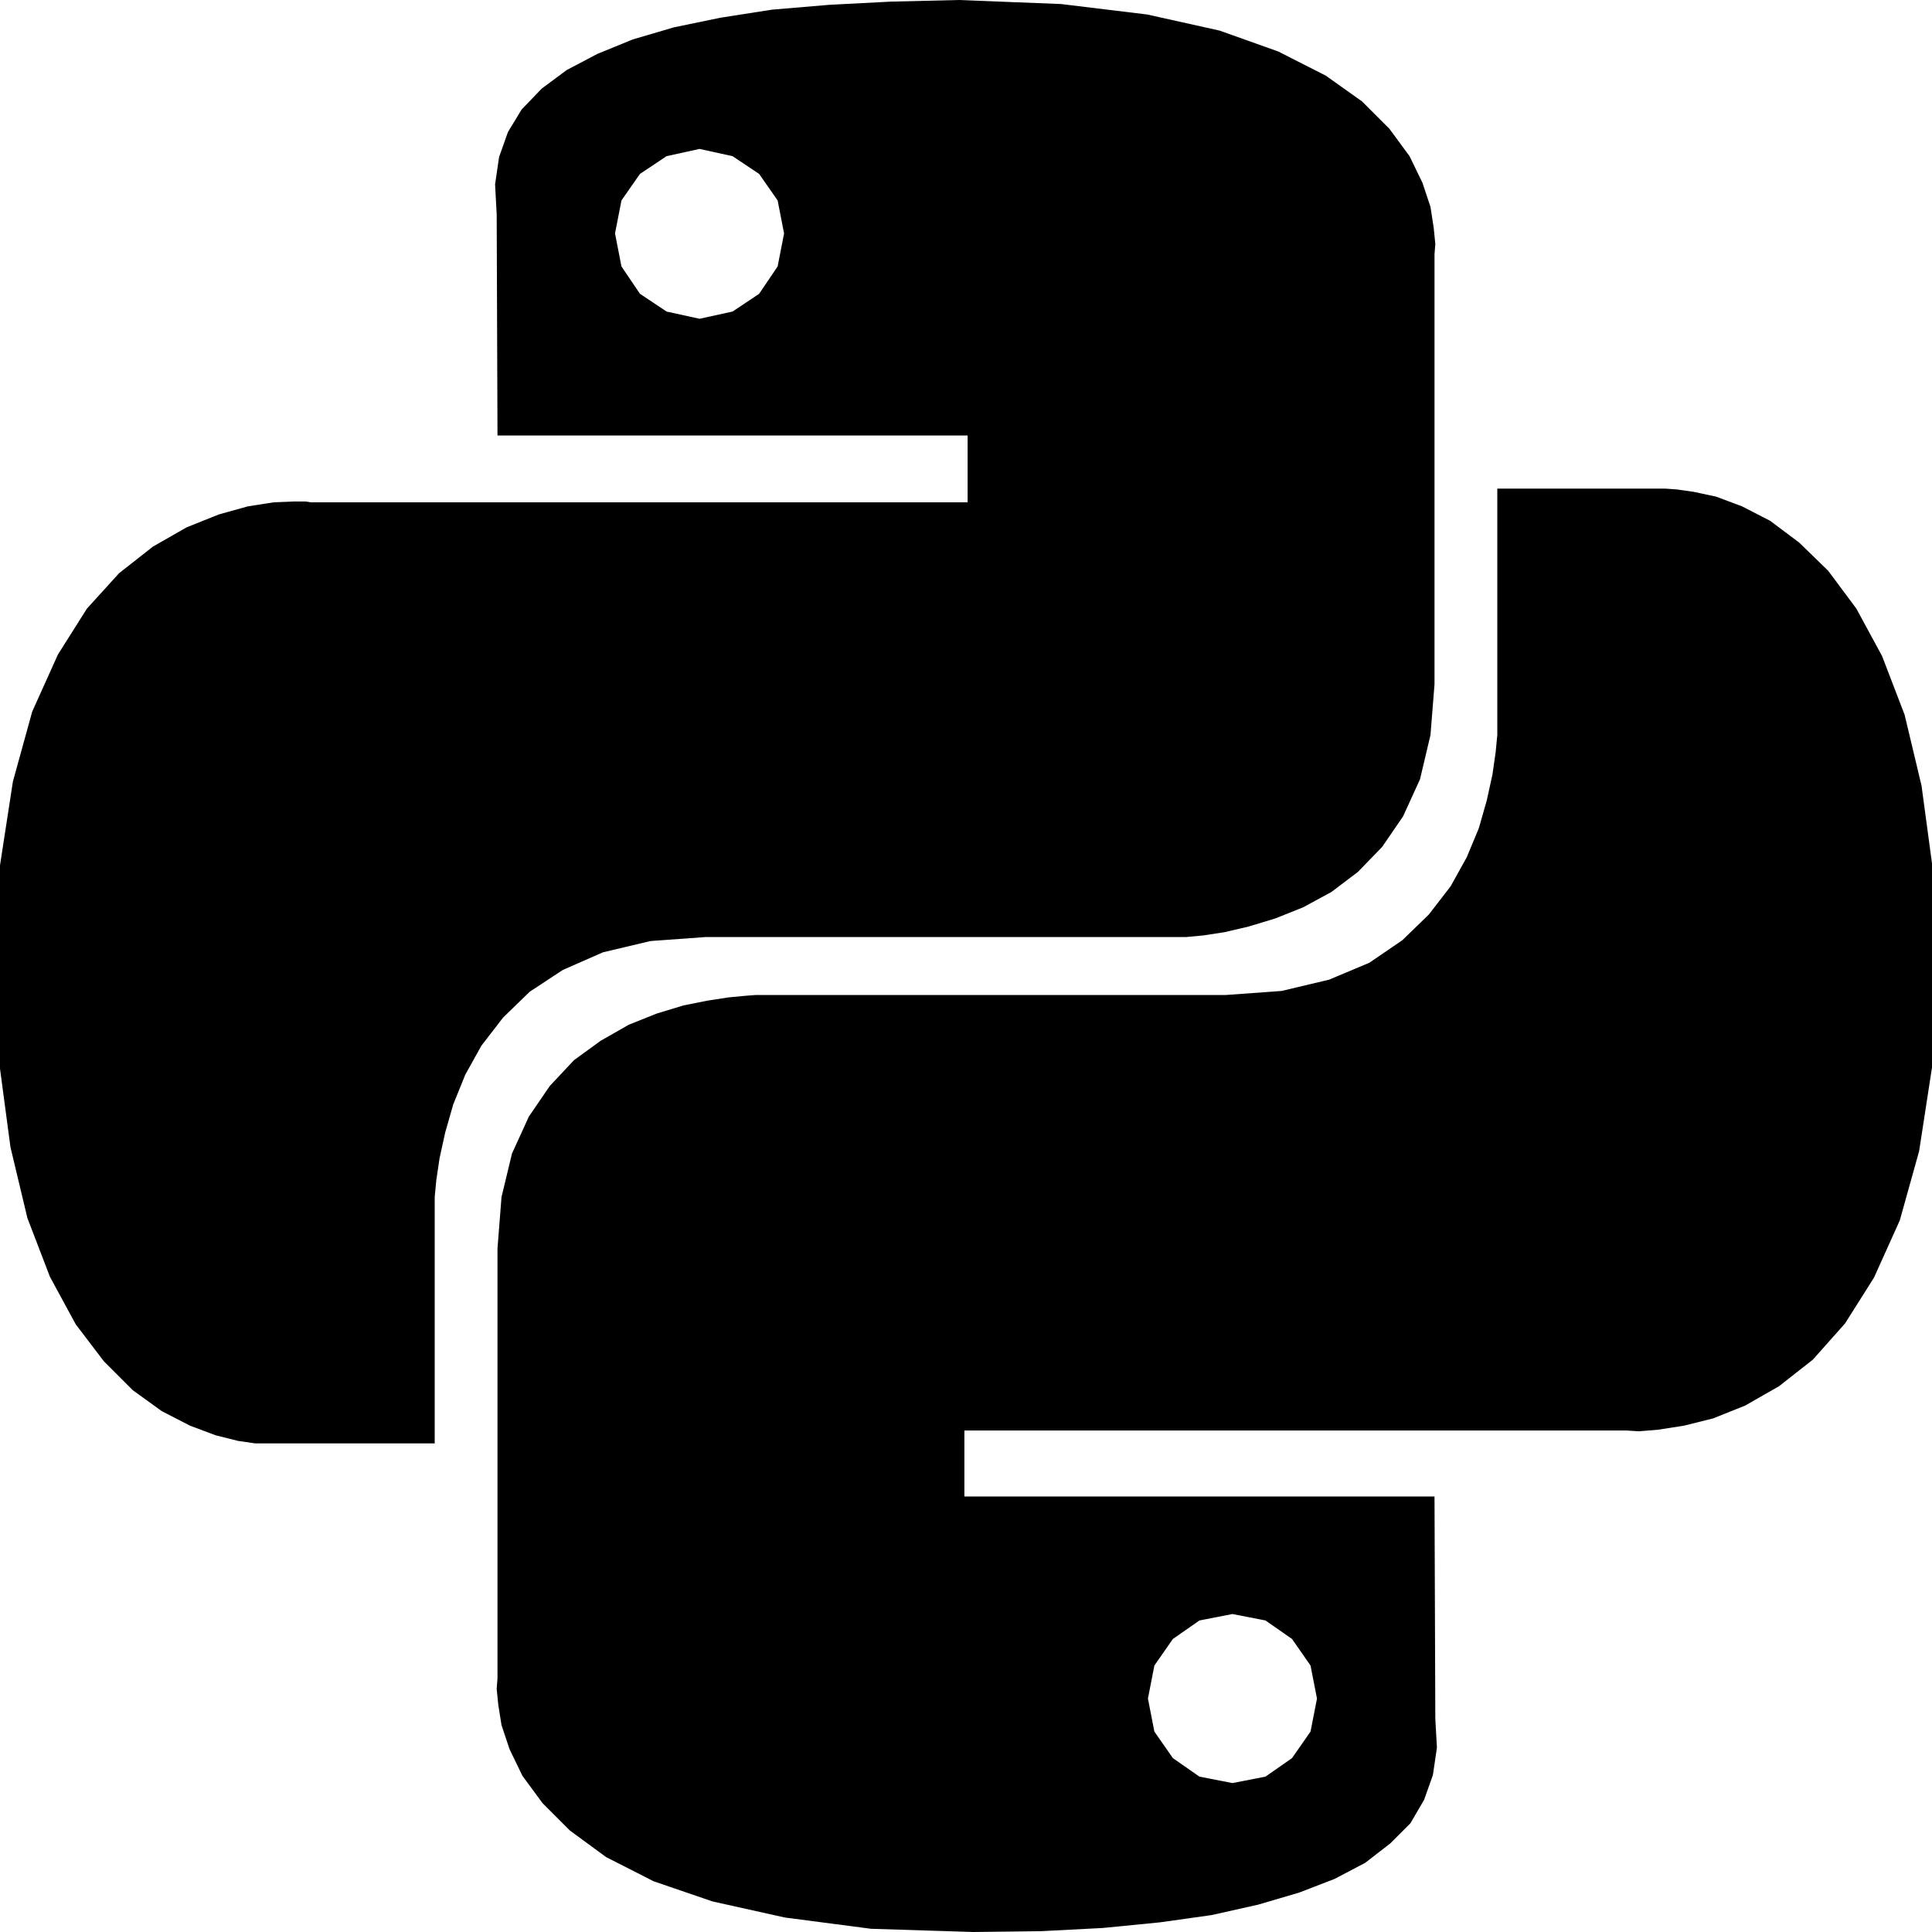
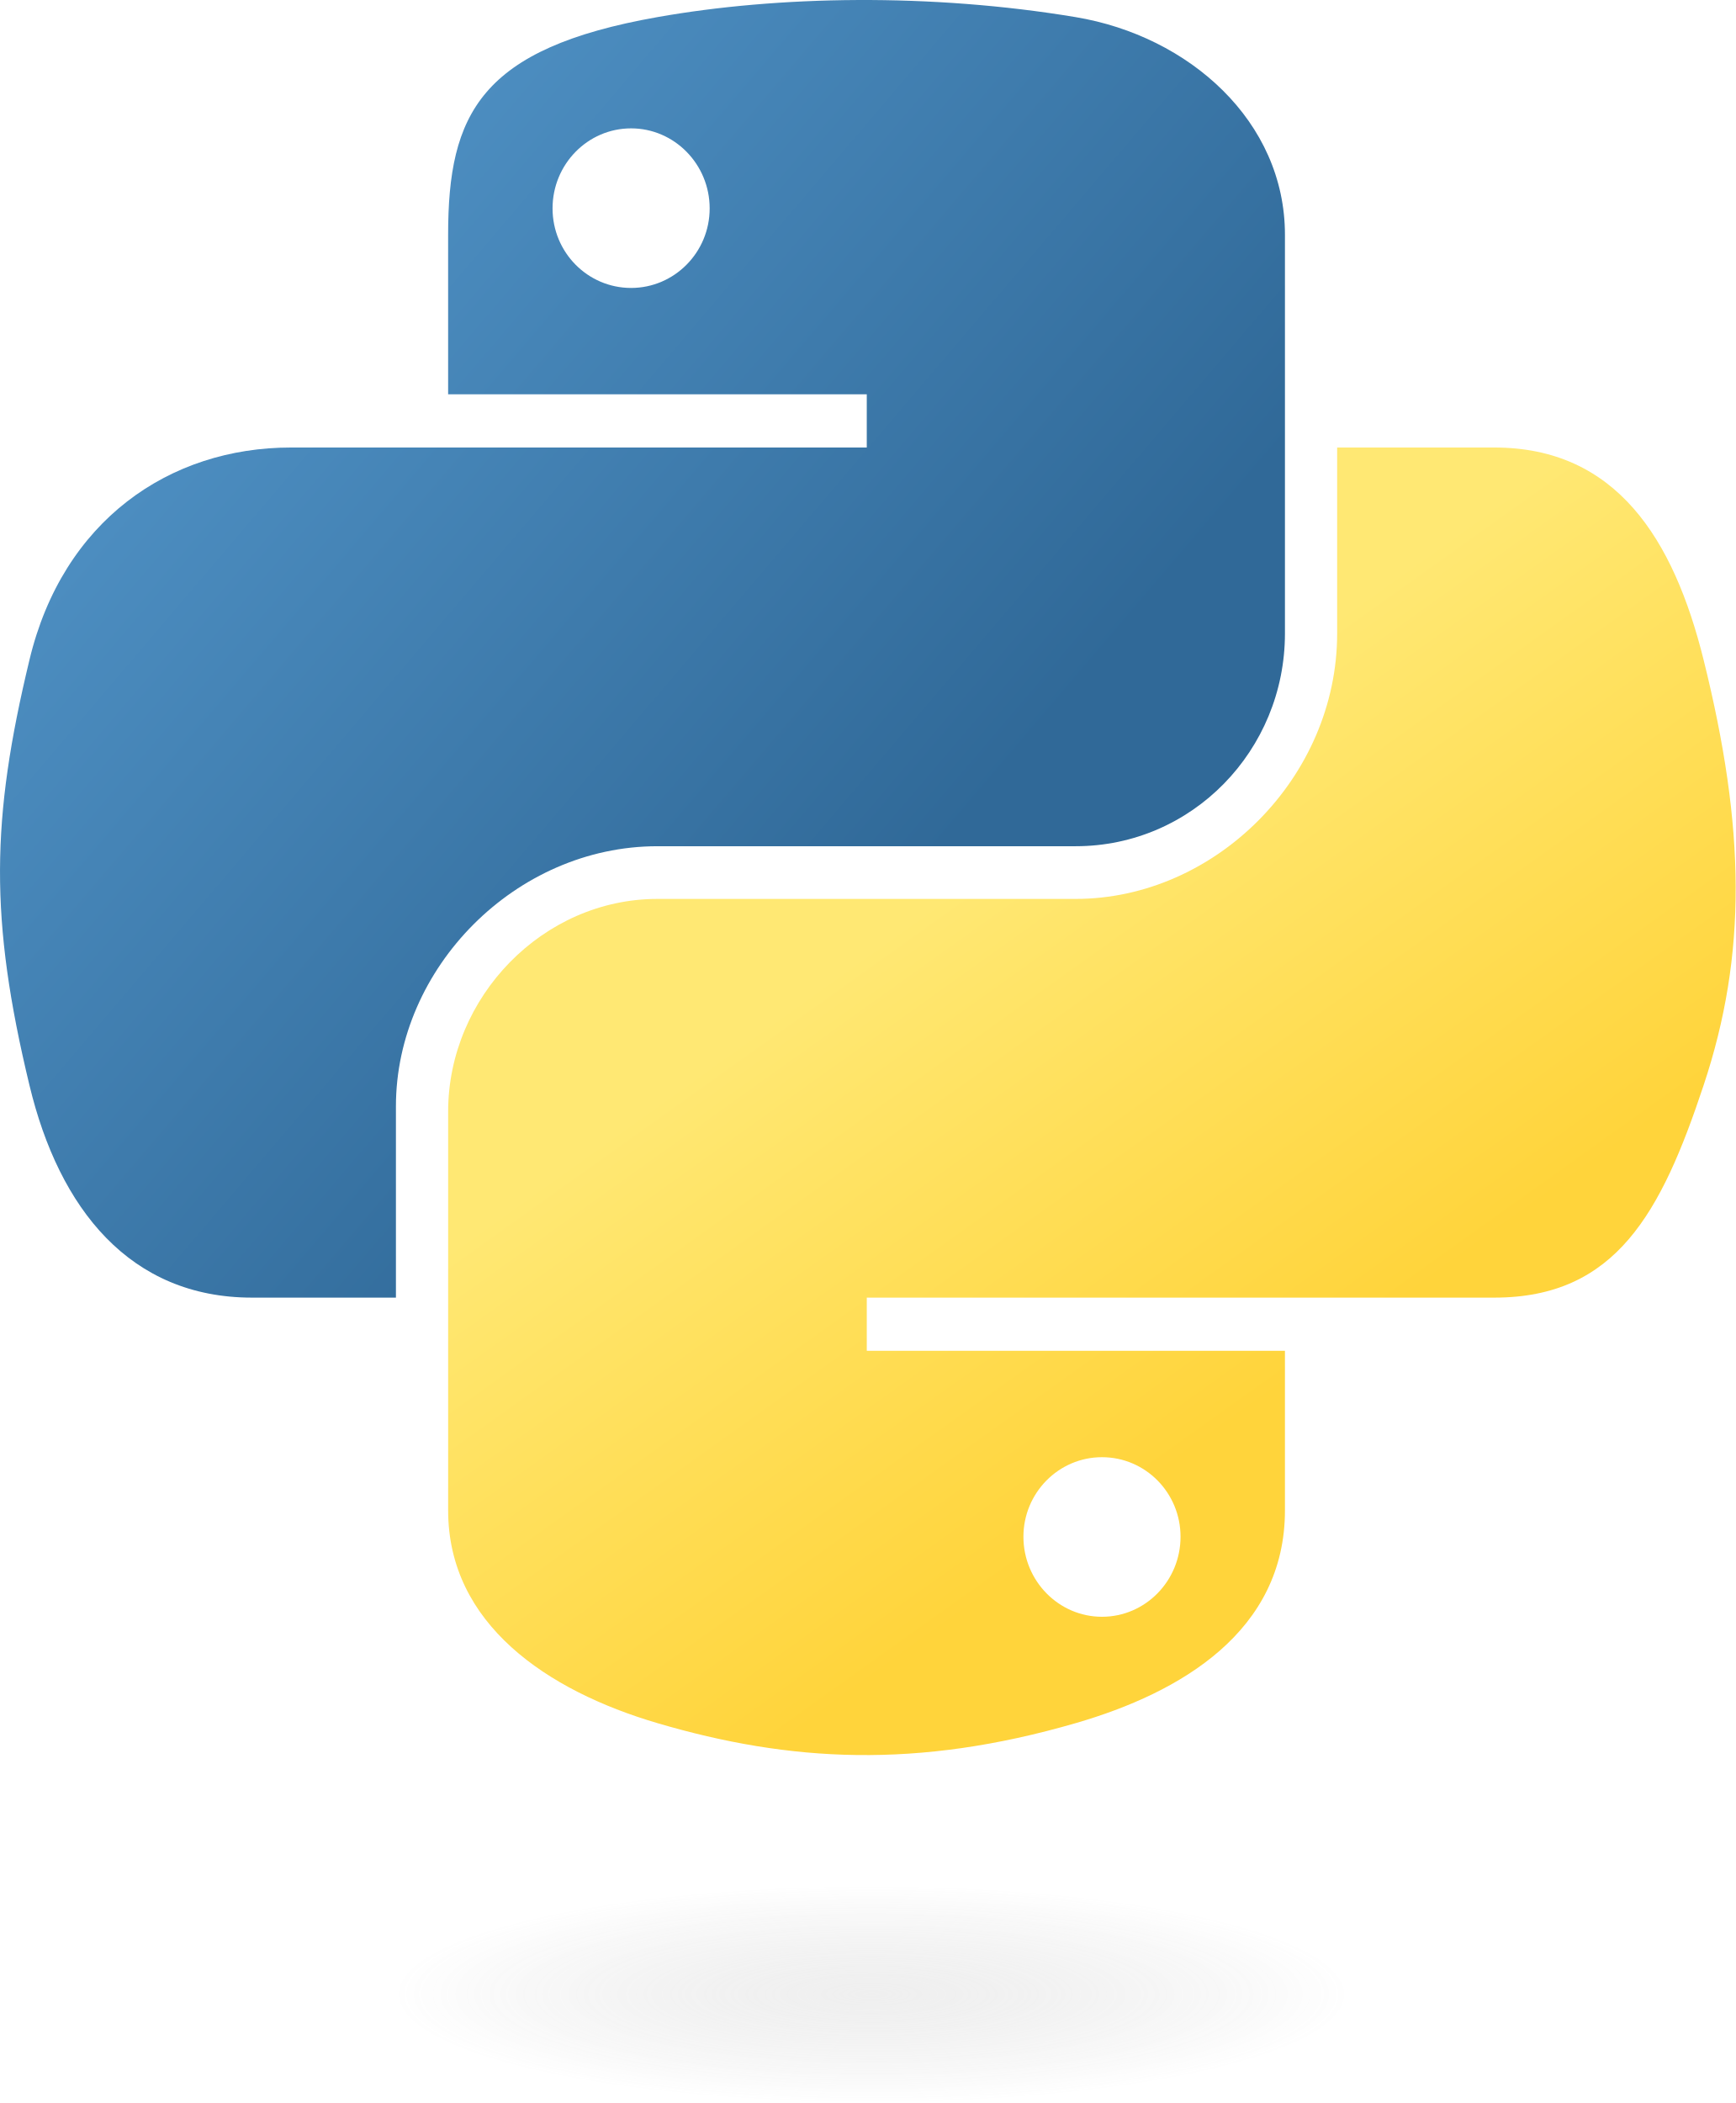
- <svg xmlns="http://www.w3.org/2000/svg" role="img" viewBox="0 0 24 24">
-   <path d="M14.25.18l.9.2.73.26.59.3.45.32.34.34.25.34.16.33.1.3.04.26.02.2-.01.13V8.5l-.05.63-.13.55-.21.46-.26.38-.3.31-.33.25-.35.19-.35.14-.33.1-.3.07-.26.04-.21.02H8.77l-.69.05-.59.14-.5.22-.41.27-.33.32-.27.35-.2.36-.15.37-.1.35-.07.32-.04.27-.02.21v3.06H3.17l-.21-.03-.28-.07-.32-.12-.35-.18-.36-.26-.36-.36-.35-.46-.32-.59-.28-.73-.21-.88-.14-1.05-.05-1.23.06-1.22.16-1.04.24-.87.32-.71.36-.57.4-.44.42-.33.42-.24.4-.16.36-.1.32-.05.24-.01h.16l.06.01h8.16v-.83H6.18l-.01-2.75-.02-.37.05-.34.11-.31.17-.28.25-.26.31-.23.38-.2.44-.18.51-.15.58-.12.64-.1.71-.06.77-.04.84-.02 1.27.05zm-6.3 1.98l-.23.33-.08.41.08.41.23.34.33.22.41.09.41-.09.33-.22.23-.34.08-.41-.08-.41-.23-.33-.33-.22-.41-.09-.41.09zm13.09 3.95l.28.06.32.12.35.18.36.27.36.35.35.47.32.59.28.73.21.88.14 1.04.05 1.23-.06 1.23-.16 1.04-.24.86-.32.71-.36.57-.4.45-.42.33-.42.24-.4.16-.36.09-.32.05-.24.02-.16-.01h-8.22v.82h5.84l.01 2.76.02.36-.05.34-.11.31-.17.29-.25.25-.31.24-.38.2-.44.17-.51.15-.58.13-.64.09-.71.07-.77.04-.84.01-1.27-.04-1.07-.14-.9-.2-.73-.25-.59-.3-.45-.33-.34-.34-.25-.34-.16-.33-.1-.3-.04-.25-.02-.2.01-.13v-5.34l.05-.64.13-.54.21-.46.26-.38.3-.32.33-.24.35-.2.35-.14.33-.1.3-.06.26-.04.21-.02.13-.01h5.84l.69-.05.59-.14.5-.21.41-.28.33-.32.27-.35.2-.36.15-.36.1-.35.07-.32.04-.28.02-.21V6.07h2.09l.14.01zm-6.47 14.25l-.23.33-.08.41.08.41.23.33.33.23.41.08.41-.08.33-.23.23-.33.08-.41-.08-.41-.23-.33-.33-.23-.41-.08-.41.08z" />
+ <svg xmlns="http://www.w3.org/2000/svg" xmlns:xlink="http://www.w3.org/1999/xlink" viewBox="0 0 111.161 134.668" version="1.0" id="svg2" width="83.371pt" height="101.001pt">
+   <defs id="defs4">
+     <linearGradient id="linearGradient2795">
+       <stop style="stop-color:#b8b8b8;stop-opacity:0.498;" offset="0" id="stop2797" />
+       <stop style="stop-color:#7f7f7f;stop-opacity:0;" offset="1" id="stop2799" />
+     </linearGradient>
+     <linearGradient id="linearGradient2787">
+       <stop style="stop-color:#7f7f7f;stop-opacity:0.5;" offset="0" id="stop2789" />
+       <stop style="stop-color:#7f7f7f;stop-opacity:0;" offset="1" id="stop2791" />
+     </linearGradient>
+     <linearGradient id="linearGradient3676">
+       <stop style="stop-color:#b2b2b2;stop-opacity:0.5;" offset="0" id="stop3678" />
+       <stop style="stop-color:#b3b3b3;stop-opacity:0;" offset="1" id="stop3680" />
+     </linearGradient>
+     <linearGradient id="linearGradient3236">
+       <stop style="stop-color:#f4f4f4;stop-opacity:1" offset="0" id="stop3244" />
+       <stop style="stop-color:white;stop-opacity:1" offset="1" id="stop3240" />
+     </linearGradient>
+     <linearGradient id="linearGradient4671">
+       <stop style="stop-color:#ffd43b;stop-opacity:1;" offset="0" id="stop4673" />
+       <stop style="stop-color:#ffe873;stop-opacity:1" offset="1" id="stop4675" />
+     </linearGradient>
+     <linearGradient id="linearGradient4689">
+       <stop style="stop-color:#5a9fd4;stop-opacity:1;" offset="0" id="stop4691" />
+       <stop style="stop-color:#306998;stop-opacity:1;" offset="1" id="stop4693" />
+     </linearGradient>
+     <linearGradient x1="224.24" y1="144.757" x2="-65.309" y2="144.757" id="linearGradient2987" xlink:href="#linearGradient4671" gradientUnits="userSpaceOnUse" gradientTransform="translate(100.2702,99.61116)" />
+     <linearGradient x1="172.942" y1="77.476" x2="26.67" y2="76.313" id="linearGradient2990" xlink:href="#linearGradient4689" gradientUnits="userSpaceOnUse" gradientTransform="translate(100.2702,99.61116)" />
+     <linearGradient xlink:href="#linearGradient4689" id="linearGradient2587" gradientUnits="userSpaceOnUse" gradientTransform="translate(100.2702,99.61116)" x1="172.942" y1="77.476" x2="26.67" y2="76.313" />
+     <linearGradient xlink:href="#linearGradient4671" id="linearGradient2589" gradientUnits="userSpaceOnUse" gradientTransform="translate(100.2702,99.61116)" x1="224.24" y1="144.757" x2="-65.309" y2="144.757" />
+     <linearGradient xlink:href="#linearGradient4689" id="linearGradient2248" gradientUnits="userSpaceOnUse" gradientTransform="translate(100.2702,99.61116)" x1="172.942" y1="77.476" x2="26.67" y2="76.313" />
+     <linearGradient xlink:href="#linearGradient4671" id="linearGradient2250" gradientUnits="userSpaceOnUse" gradientTransform="translate(100.2702,99.61116)" x1="224.24" y1="144.757" x2="-65.309" y2="144.757" />
+     <linearGradient xlink:href="#linearGradient4671" id="linearGradient2255" gradientUnits="userSpaceOnUse" gradientTransform="matrix(0.562541,0,0,0.567972,-11.5974,-7.60954)" x1="224.24" y1="144.757" x2="-65.309" y2="144.757" />
+     <linearGradient xlink:href="#linearGradient4689" id="linearGradient2258" gradientUnits="userSpaceOnUse" gradientTransform="matrix(0.562541,0,0,0.567972,-11.5974,-7.60954)" x1="172.942" y1="76.176" x2="26.67" y2="76.313" />
+     <radialGradient xlink:href="#linearGradient2795" id="radialGradient2801" cx="61.519" cy="132.286" fx="61.519" fy="132.286" r="29.037" gradientTransform="matrix(1,0,0,0.177966,0,108.7434)" gradientUnits="userSpaceOnUse" />
+     <linearGradient xlink:href="#linearGradient4671" id="linearGradient1475" gradientUnits="userSpaceOnUse" gradientTransform="matrix(0.562541,0,0,0.567972,-14.99112,-11.70237)" x1="150.961" y1="192.352" x2="112.031" y2="137.273" />
+     <linearGradient xlink:href="#linearGradient4689" id="linearGradient1478" gradientUnits="userSpaceOnUse" gradientTransform="matrix(0.562541,0,0,0.567972,-14.99112,-11.70237)" x1="26.649" y1="20.604" x2="135.665" y2="114.398" />
+     <radialGradient xlink:href="#linearGradient2795" id="radialGradient1480" gradientUnits="userSpaceOnUse" gradientTransform="matrix(1.7490565e-8,-0.239947,1.054668,3.7915457e-7,-83.7008,142.462)" cx="61.519" cy="132.286" fx="61.519" fy="132.286" r="29.037" />
+   </defs>
+   <path style="fill:url(#linearGradient1478);fill-opacity:1" d="M 54.919,9.1927421e-4 C 50.335,0.022 45.958,0.413 42.106,1.095 30.76,3.099 28.7,7.295 28.7,15.032 v 10.219 h 26.812 v 3.406 h -26.812 -10.062 c -7.792,0 -14.616,4.684 -16.75,13.594 -2.462,10.213 -2.571,16.586 0,27.25 1.906,7.938 6.458,13.594 14.25,13.594 h 9.219 v -12.25 c 0,-8.85 7.657,-16.656 16.75,-16.656 h 26.781 c 7.455,0 13.406,-6.138 13.406,-13.625 v -25.531 c 0,-7.266 -6.13,-12.725 -13.406,-13.937 C 64.282,0.328 59.502,-0.02 54.919,9.1927421e-4 Z m -14.5,8.219 c 2.77,0 5.031,2.299 5.031,5.125 -2e-6,2.816 -2.262,5.094 -5.031,5.094 -2.779,-1e-6 -5.031,-2.277 -5.031,-5.094 -10e-7,-2.826 2.252,-5.125 5.031,-5.125 z" id="path1948" />
+   <path style="fill:url(#linearGradient1475);fill-opacity:1" d="m 85.638,28.657 v 11.906 c 0,9.231 -7.826,17 -16.75,17 h -26.781 c -7.336,0 -13.406,6.278 -13.406,13.625 v 25.531 c 0,7.266 6.319,11.54 13.406,13.625 8.487,2.496 16.626,2.947 26.781,0 6.75,-1.954 13.406,-5.888 13.406,-13.625 V 86.501 h -26.781 v -3.406 h 26.781 13.406 c 7.792,0 10.696,-5.435 13.406,-13.594 2.799,-8.399 2.68,-16.476 0,-27.25 -1.926,-7.757 -5.604,-13.594 -13.406,-13.594 z m -15.062,64.656 c 2.779,3e-6 5.031,2.277 5.031,5.094 -2e-6,2.826 -2.252,5.125 -5.031,5.125 -2.77,0 -5.031,-2.299 -5.031,-5.125 2e-6,-2.816 2.262,-5.094 5.031,-5.094 z" id="path1950" />
+   <ellipse style="opacity:0.444;fill:url(#radialGradient1480);fill-opacity:1;fill-rule:nonzero;stroke:none;stroke-width:15.417;stroke-miterlimit:4;stroke-dasharray:none;stroke-opacity:1" id="path1894" cx="55.817" cy="127.701" rx="35.931" ry="6.967" />
</svg>
